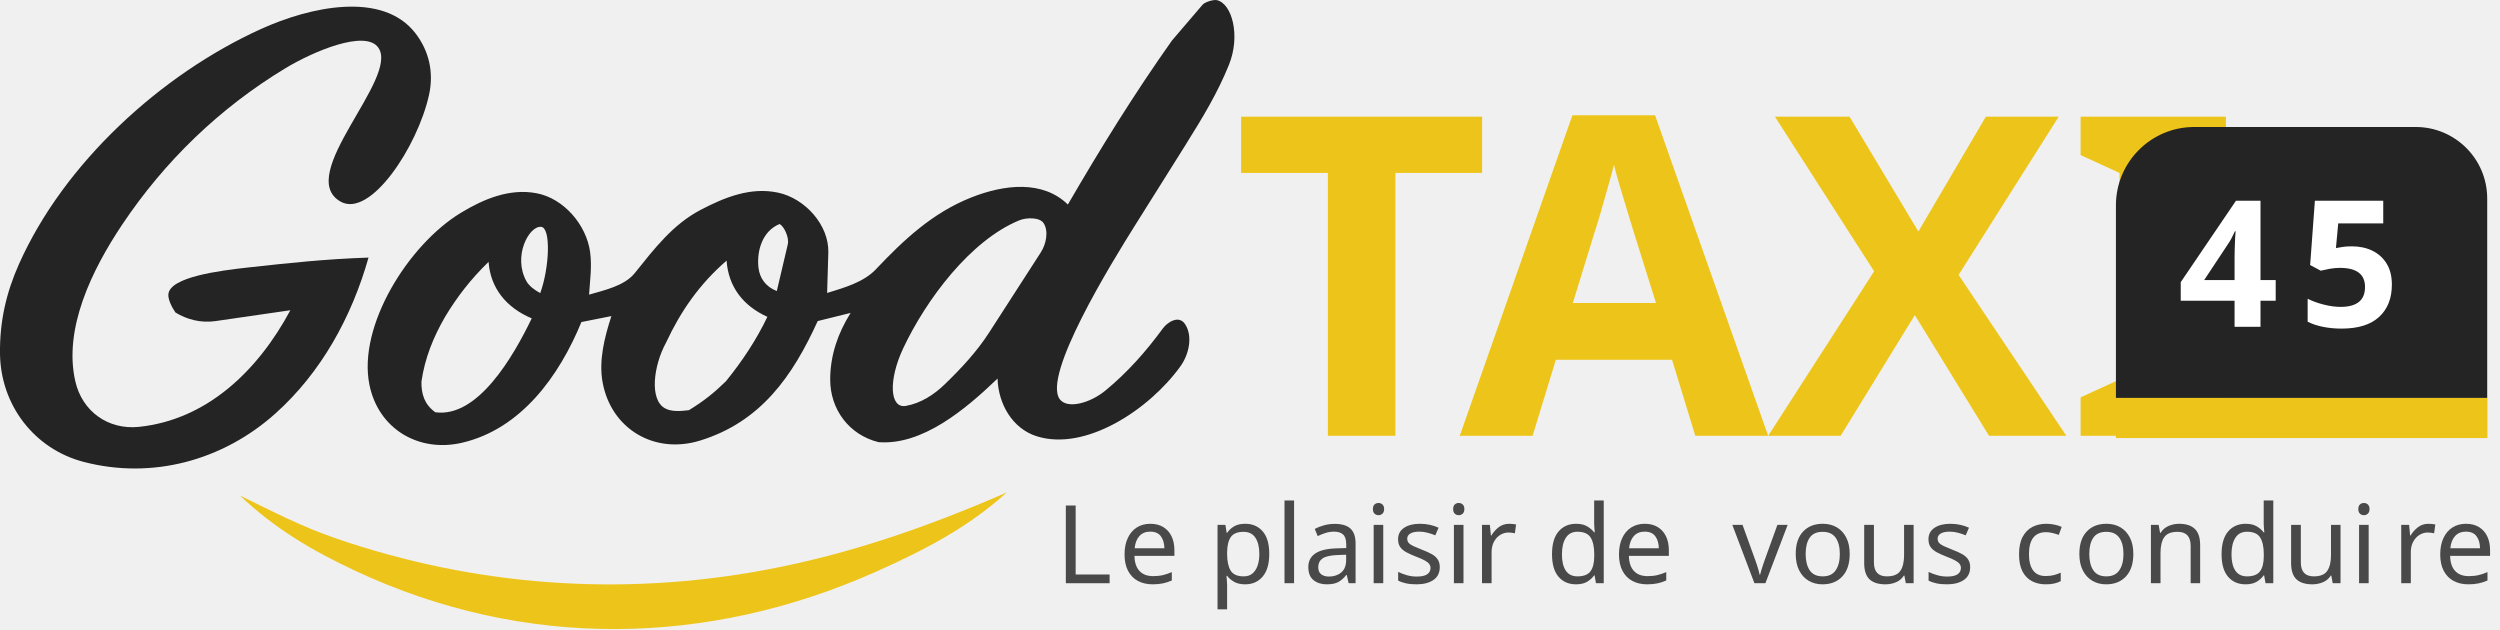
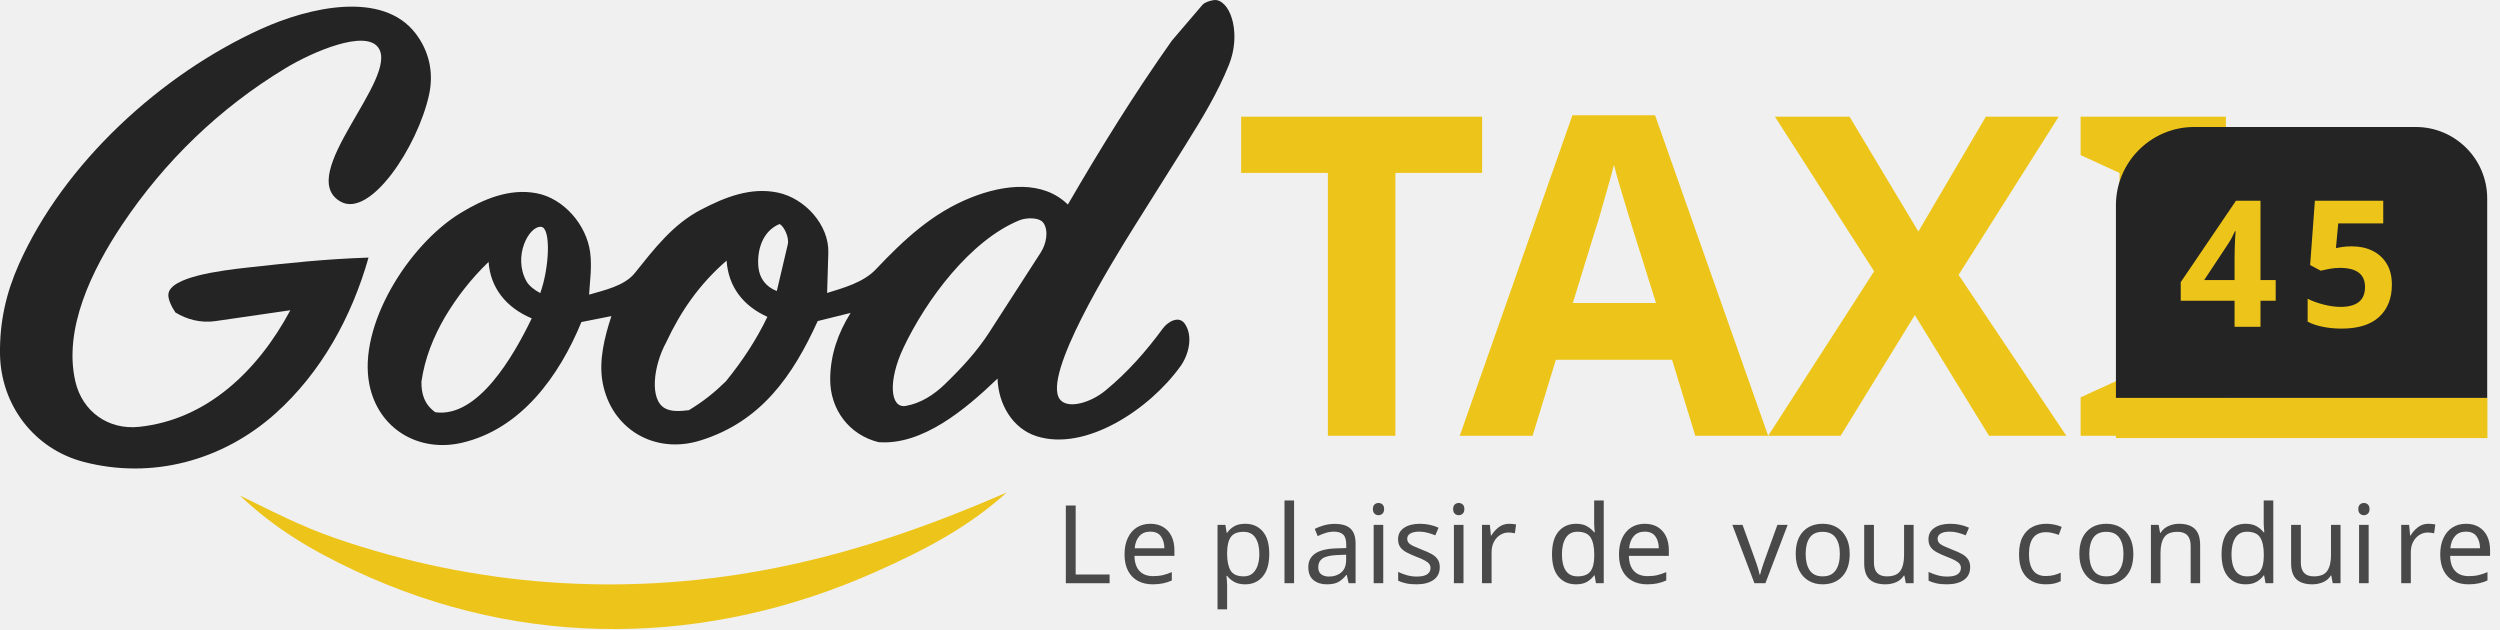
<svg xmlns="http://www.w3.org/2000/svg" id="Calque_1" data-name="Calque 1" viewBox="0 0 814.87 205.05">
  <defs>
    <style>
      .cls-1 {
        font-family: FredokaCondensed-SemiBold, 'Fredoka Condensed';
        font-size: 145.7px;
        font-weight: 600;
      }

-       .cls-1, .cls-2 {
+       .cls-1, .cls-2, .cls-3 {
        fill: #edc51a;
      }

-       .cls-3 {
+       .cls-4 {
        fill: #4a494a;
        font-family: Montserrat-Regular, Montserrat;
        font-size: 35.49px;
-       }
- 
-       .cls-4 {
-         letter-spacing: 0em;
      }

      .cls-5 {
        letter-spacing: 0em;
      }

      .cls-6 {
+         letter-spacing: 0em;
+       }
+ 
+       .cls-7 {
        fill: #242424;
      }

-       .cls-7 {
+       .cls-8 {
        letter-spacing: 0em;
-       }
- 
-       .cls-8 {
-         fill: #fff;
-         font-family: Montserrat-Bold, Montserrat;
-         font-size: 57.55px;
-         font-weight: 700;
      }

      .cls-9 {
        letter-spacing: -.01em;
      }

      .cls-10 {
        letter-spacing: -.01em;
+       }
+ 
+       .cls-3 {
+         font-family: Montserrat-Bold, Montserrat;
+         font-size: 57.55px;
+         font-weight: 700;
      }

      .cls-11 {
        letter-spacing: 0em;
      }

      .cls-12 {
        letter-spacing: 0em;
      }

      .cls-13 {
        letter-spacing: 0em;
      }
    </style>
  </defs>
  <g>
-     <path class="cls-6" d="M386.68,46.81c5.25-8.37,10.26-16.63,13.91-25.73,3.83-9.53.95-19.93-3.94-21.03-1.11-.25-3.92.6-4.69,1.5l-9.98,11.68c-12.18,17.22-23.05,34.73-33.91,53.43-8.19-7.94-20.6-6.62-31.55-2.27-12.65,5.03-21.99,13.83-31.08,23.44-3.97,4.19-10.36,5.97-15.84,7.66l.39-13.13c.27-8.96-7.55-17.7-16.43-19.58-8.92-1.88-17.29,1.52-25.03,5.54-9.22,4.79-15.21,12.71-21.63,20.69-3.39,4.22-9.96,5.57-14.89,7.03.27-4.64.98-9,.34-13.85-1.18-8.83-8.52-17.52-17.48-19.21-8.82-1.67-17.34,1.93-24.74,6.44-17.08,10.41-33.55,36.84-29.73,55.93,2.9,14.5,16.1,22.22,30.13,18.98,19.3-4.46,31.73-21.73,38.98-39.36l9.77-1.94c-2.25,6.96-4.18,14.5-2.85,21.66,2.8,15.11,16.86,23.52,31.77,18.91,19.85-6.13,30.16-21.02,38.33-38.95l10.73-2.66c-4.17,6.66-6.6,13.74-6.66,21.51-.09,9.93,6.19,18.28,15.77,20.62,14.27,1.09,28.27-10.63,38.78-20.73.24,8.29,4.85,16.3,12.74,18.8,15.89,5.05,36.71-8.65,46.89-22.82,2.75-3.83,4.12-9.82,1.45-13.78-1.96-2.91-5.62-.68-7.17,1.43-5.58,7.59-11.47,14.27-18.7,20.24-5.07,4.19-12.45,6.13-14.9,2.9-5.86-7.69,16.87-44.55,24.6-56.86l16.64-26.5ZM141.87,134.37c-3.56-2.58-4.56-5.96-4.5-9.99,1.08-7.56,3.85-14.45,7.68-21.07,3.94-6.56,8.38-12.31,14.2-17.95.61,8.46,5.67,14.87,14.07,18.41-6.05,12.53-17.61,32.52-31.45,30.6ZM176.1,95.54c-1.86-1.01-3.64-2.3-4.52-3.89-4.5-8.14.87-18.13,4.82-17.71,3.25.35,2.67,13.42-.31,21.6ZM236.58,124.31c-3.74,3.66-7.27,6.5-12.04,9.39-2.92.36-5.77.51-7.8-.62-5.15-2.87-3.73-13.94.39-21.47,4.73-10.12,10.78-18.94,19.7-26.66.58,8.39,5.25,14.69,13.3,18.32-3.58,7.48-8.2,14.47-13.55,21.04ZM256.8,79.55l-3.6,15.31c-3.54-1.35-5.62-4.15-5.99-7.71-.58-5.58,1.37-11.9,6.92-14.14,1.57.91,3.13,4.55,2.66,6.55ZM339.31,82.17l-16.88,26.18c-4.09,6.35-9.16,11.75-14.53,16.95-3.53,3.41-7.81,6.14-12.62,7-5.27.94-5.8-8.34-.87-18.8,7.44-15.78,21.83-35.12,37.84-41.69,2.22-.91,6.62-1.08,7.92.94,1.72,2.68.76,6.89-.87,9.41Z" />
-     <path class="cls-6" d="M120.13,83.96c-13.77.45-26.11,1.77-39.21,3.22-9.25,1.03-25.57,3.07-26.04,8.75-.14,1.65,1.07,4.12,2.3,5.92,3.71,2.29,8.29,3.49,12.98,2.82l24.48-3.55c-10.55,19.7-27.16,35.68-49.31,38.01-10.04,1.06-18.53-5-20.78-14.84-3.92-17.08,5.35-36.24,15.25-51.04,13.88-20.75,31.81-38.05,53.15-50.96,9.18-5.56,26.13-12.72,30.35-6.78,7.03,9.89-27.36,41.56-12.33,50.18,9.71,5.57,25.15-17.92,28.86-34.71,1.63-7.38.03-14.36-4.41-20.13-10.66-13.83-34.25-8.71-50.39-1.38C52.46,24.25,20.84,53.16,6.18,86.09,1.98,95.52-.13,104.87,0,115.33c.22,16.6,11.05,30.99,27.26,35.22,22.36,5.84,45.35-.46,62.42-15.69,15.06-13.45,24.97-31.6,30.44-50.9Z" />
+     <path class="cls-7" d="M386.68,46.81c5.25-8.37,10.26-16.63,13.91-25.73,3.83-9.53.95-19.93-3.94-21.03-1.11-.25-3.92.6-4.69,1.5l-9.98,11.68c-12.18,17.22-23.05,34.73-33.91,53.43-8.19-7.94-20.6-6.62-31.55-2.27-12.65,5.03-21.99,13.83-31.08,23.44-3.97,4.19-10.36,5.97-15.84,7.66l.39-13.13c.27-8.96-7.55-17.7-16.43-19.58-8.92-1.88-17.29,1.52-25.03,5.54-9.22,4.79-15.21,12.71-21.63,20.69-3.39,4.22-9.96,5.57-14.89,7.03.27-4.64.98-9,.34-13.85-1.18-8.83-8.52-17.52-17.48-19.21-8.82-1.67-17.34,1.93-24.74,6.44-17.08,10.41-33.55,36.84-29.73,55.93,2.9,14.5,16.1,22.22,30.13,18.98,19.3-4.46,31.73-21.73,38.98-39.36l9.77-1.94c-2.25,6.96-4.18,14.5-2.85,21.66,2.8,15.11,16.86,23.52,31.77,18.91,19.85-6.13,30.16-21.02,38.33-38.95l10.73-2.66c-4.17,6.66-6.6,13.74-6.66,21.51-.09,9.93,6.19,18.28,15.77,20.62,14.27,1.09,28.27-10.63,38.78-20.73.24,8.29,4.85,16.3,12.74,18.8,15.89,5.05,36.71-8.65,46.89-22.82,2.75-3.83,4.12-9.82,1.45-13.78-1.96-2.91-5.62-.68-7.17,1.43-5.58,7.59-11.47,14.27-18.7,20.24-5.07,4.19-12.45,6.13-14.9,2.9-5.86-7.69,16.87-44.55,24.6-56.86l16.64-26.5ZM141.87,134.37c-3.56-2.58-4.56-5.96-4.5-9.99,1.08-7.56,3.85-14.45,7.68-21.07,3.94-6.56,8.38-12.31,14.2-17.95.61,8.46,5.67,14.87,14.07,18.41-6.05,12.53-17.61,32.52-31.45,30.6ZM176.1,95.54c-1.86-1.01-3.64-2.3-4.52-3.89-4.5-8.14.87-18.13,4.82-17.71,3.25.35,2.67,13.42-.31,21.6ZM236.58,124.31c-3.74,3.66-7.27,6.5-12.04,9.39-2.92.36-5.77.51-7.8-.62-5.15-2.87-3.73-13.94.39-21.47,4.73-10.12,10.78-18.94,19.7-26.66.58,8.39,5.25,14.69,13.3,18.32-3.58,7.48-8.2,14.47-13.55,21.04ZM256.8,79.55l-3.6,15.31c-3.54-1.35-5.62-4.15-5.99-7.71-.58-5.58,1.37-11.9,6.92-14.14,1.57.91,3.13,4.55,2.66,6.55ZM339.31,82.17l-16.88,26.18c-4.09,6.35-9.16,11.75-14.53,16.95-3.53,3.41-7.81,6.14-12.62,7-5.27.94-5.8-8.34-.87-18.8,7.44-15.78,21.83-35.12,37.84-41.69,2.22-.91,6.62-1.08,7.92.94,1.72,2.68.76,6.89-.87,9.41Z" />
+     <path class="cls-7" d="M120.13,83.96c-13.77.45-26.11,1.77-39.21,3.22-9.25,1.03-25.57,3.07-26.04,8.75-.14,1.65,1.07,4.12,2.3,5.92,3.71,2.29,8.29,3.49,12.98,2.82l24.48-3.55c-10.55,19.7-27.16,35.68-49.31,38.01-10.04,1.06-18.53-5-20.78-14.84-3.92-17.08,5.35-36.24,15.25-51.04,13.88-20.75,31.81-38.05,53.15-50.96,9.18-5.56,26.13-12.72,30.35-6.78,7.03,9.89-27.36,41.56-12.33,50.18,9.71,5.57,25.15-17.92,28.86-34.71,1.63-7.38.03-14.36-4.41-20.13-10.66-13.83-34.25-8.71-50.39-1.38C52.46,24.25,20.84,53.16,6.18,86.09,1.98,95.52-.13,104.87,0,115.33c.22,16.6,11.05,30.99,27.26,35.22,22.36,5.84,45.35-.46,62.42-15.69,15.06-13.45,24.97-31.6,30.44-50.9Z" />
    <path class="cls-2" d="M109.41,175.46c-11.18-3.84-20.75-8.85-31.23-13.96,11.42,10.85,23.63,18.01,37.56,24.53,55.11,25.82,114.96,24.79,169.93.26,15.32-6.84,29.83-14.31,42.48-25.78-25.9,11.27-51.22,20.1-78.57,25.22-47.2,8.84-94.84,5.32-140.17-10.27Z" />
  </g>
  <text class="cls-1" transform="translate(401.64 142.05)">
    <tspan x="0" y="0">TAXI</tspan>
  </text>
-   <text class="cls-3" transform="translate(343.97 190.1)">
+   <text class="cls-4" transform="translate(343.97 190.1)">
    <tspan class="cls-12" x="0" y="0">L</tspan>
-     <tspan class="cls-4" x="20.62" y="0">e plaisir de </tspan>
+     <tspan class="cls-5" x="20.62" y="0">e plaisir de </tspan>
    <tspan class="cls-9" x="220.68" y="0">v</tspan>
-     <tspan class="cls-7" x="239.39" y="0">ous </tspan>
+     <tspan class="cls-8" x="239.39" y="0">ous </tspan>
    <tspan class="cls-11" x="312.18" y="0">c</tspan>
-     <tspan class="cls-7" x="331.84" y="0">o</tspan>
-     <tspan class="cls-5" x="354.1" y="0">n</tspan>
+     <tspan class="cls-8" x="331.84" y="0">o</tspan>
+     <tspan class="cls-6" x="354.1" y="0">n</tspan>
    <tspan x="378.19" y="0">dui</tspan>
    <tspan class="cls-10" x="435.69" y="0">r</tspan>
    <tspan x="449.46" y="0">e</tspan>
  </text>
-   <path class="cls-6" d="M715.21,41.39h72.19c12.86,0,23.3,10.44,23.3,23.3v65.01h-121.02v-62.78c0-14.09,11.44-25.53,25.53-25.53Z" />
-   <text class="cls-8" transform="translate(693.54 106.53)">
+   <path class="cls-7" d="M715.21,41.39h72.19c12.86,0,23.3,10.44,23.3,23.3v65.01h-121.02v-62.78c0-14.09,11.44-25.53,25.53-25.53Z" />
+   <text class="cls-3" transform="translate(693.54 106.53)">
    <tspan x="0" y="0"> </tspan>
    <tspan class="cls-13" x="16.28" y="0">4</tspan>
    <tspan x="55.82" y="0">5</tspan>
  </text>
  <rect class="cls-2" x="689.68" y="129.71" width="121.09" height="13.08" />
</svg>
